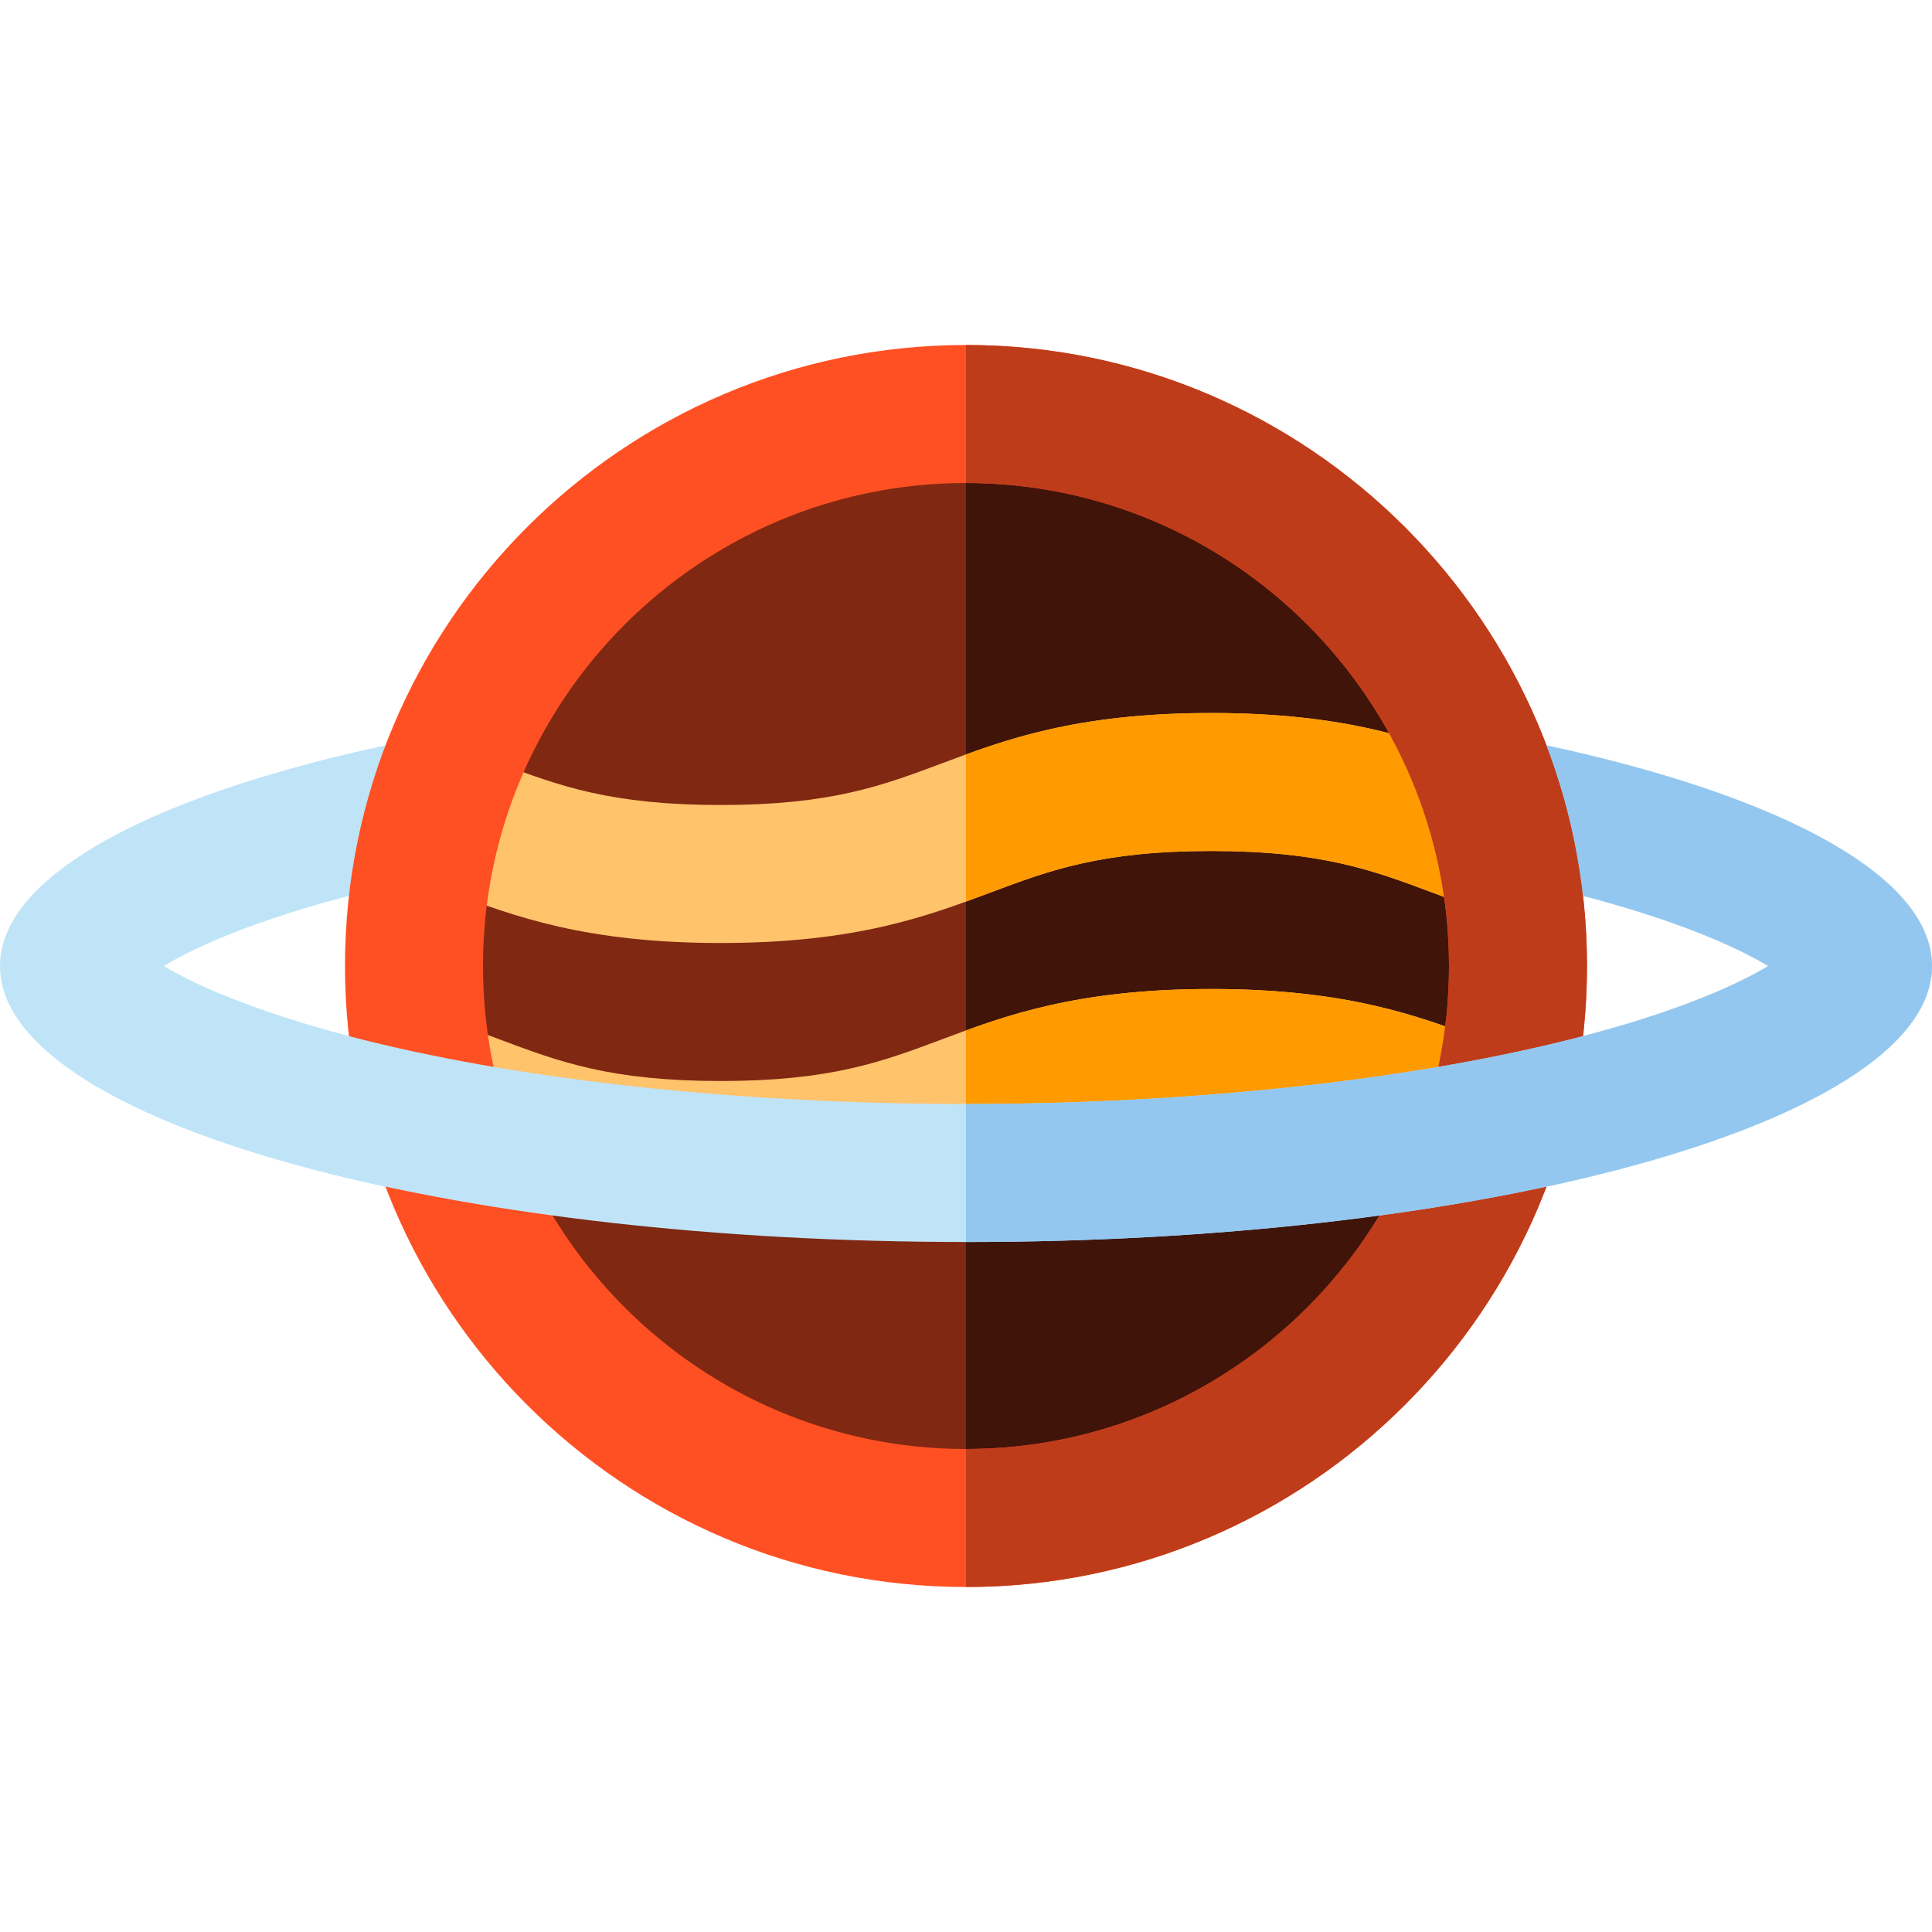
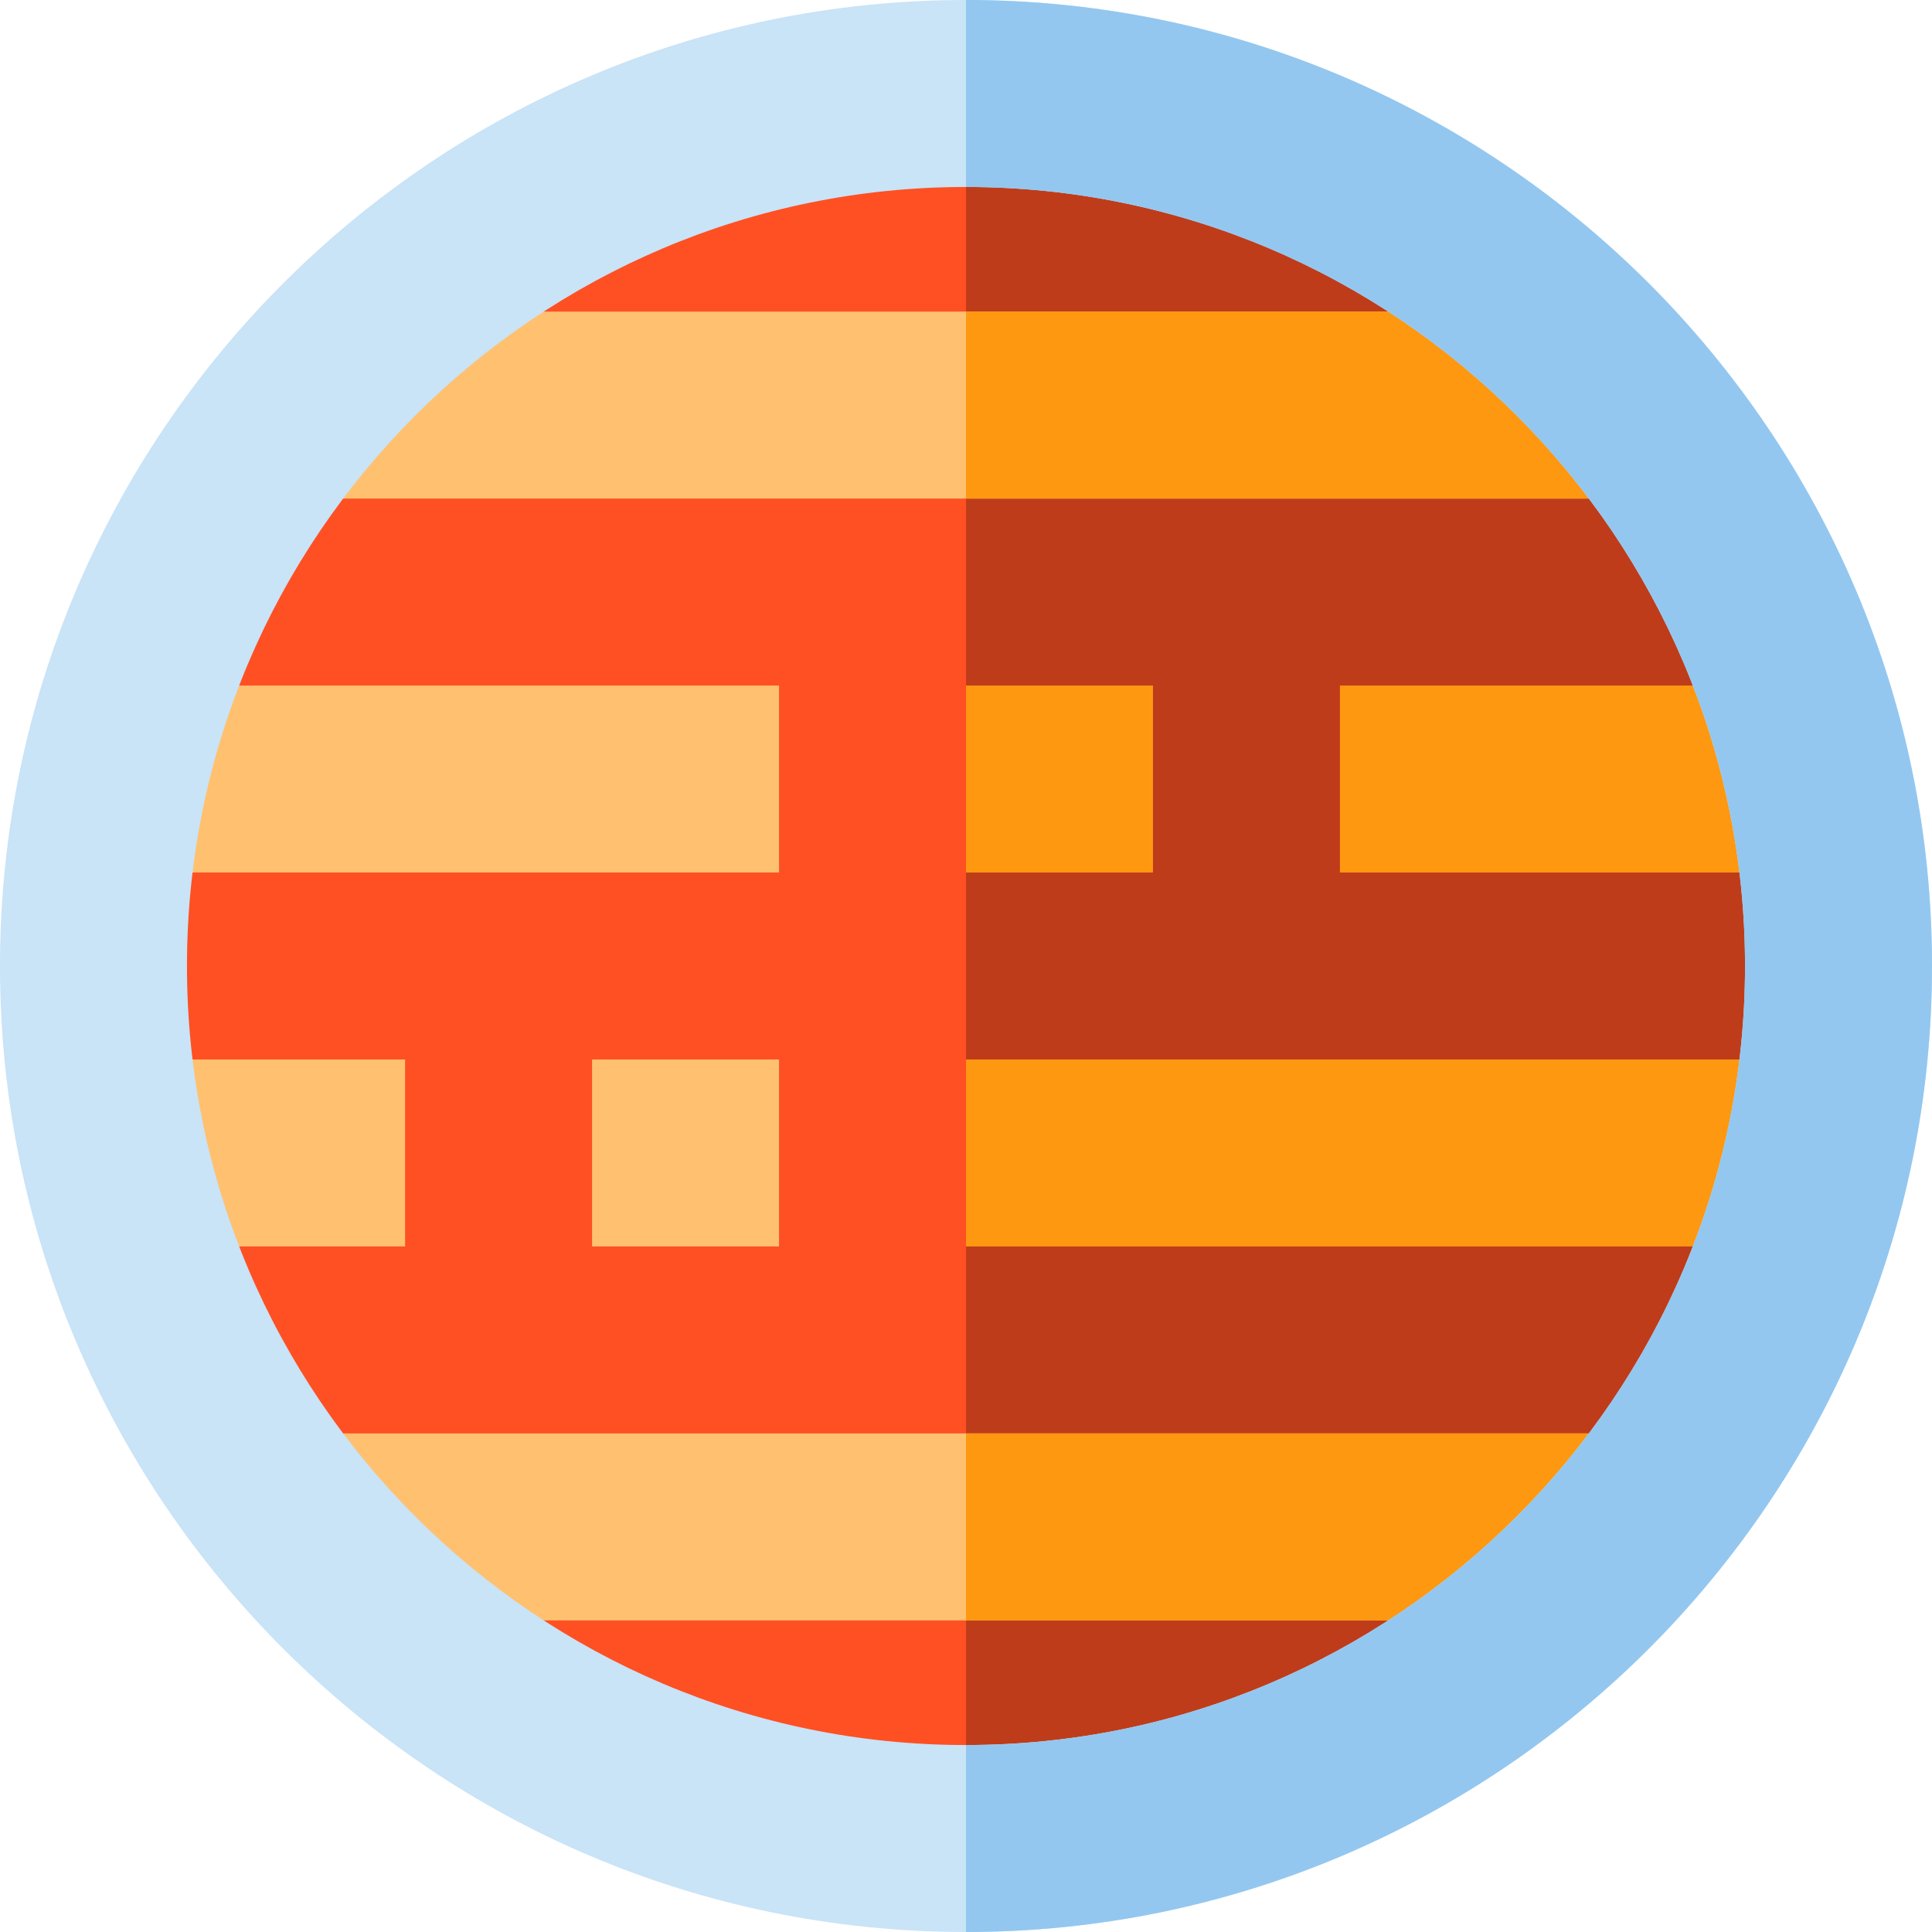
- <svg xmlns="http://www.w3.org/2000/svg" height="800px" width="800px" version="1.1" id="Layer_1" viewBox="0 0 512 512" xml:space="preserve">
-   <path style="fill:#BFE4F8;" d="M256,219.429c56.537,0,111.35,5.576,154.341,15.701c30.703,7.231,48.751,15.182,58.267,20.87  c-9.517,5.689-27.564,13.64-58.267,20.87C367.35,286.996,312.537,292.571,256,292.571s-111.35-5.576-154.34-15.701  c-30.703-7.23-48.751-15.181-58.267-20.87c9.517-5.688,27.564-13.639,58.267-20.87C144.65,225.005,199.463,219.429,256,219.429   M256,182.857C114.615,182.857,0,215.603,0,256c0,40.398,114.615,73.143,256,73.143S512,296.398,512,256  C512,215.603,397.385,182.857,256,182.857L256,182.857z" />
-   <circle style="fill:#802812;" cx="256" cy="256" r="135.838" />
-   <path style="fill:#401409;" d="M256,120.162c75.021,0,135.837,60.817,135.837,135.838c0,75.02-60.816,135.837-135.837,135.837" />
+ <svg xmlns="http://www.w3.org/2000/svg" version="1.1" id="Layer_1" viewBox="0 0 512 512" xml:space="preserve">
+   <circle style="fill:#FF5023;" cx="256" cy="256" r="214.71" />
+   <path style="fill:#BF3C1A;" d="M256,41.29c118.581,0,214.71,96.129,214.71,214.71S374.581,470.71,256,470.71" />
+   <rect x="74.323" y="82.581" style="fill:#FFC170;" width="346.839" height="49.548" />
  <g>
-     <path style="fill:#FFC36C;" d="M190.98,249.905c-35.819,0-54.738-7.094-71.429-13.352c-1.325-0.497-2.65-0.995-3.984-1.488   l12.685-34.3c1.386,0.512,2.762,1.029,4.139,1.545c15.776,5.916,29.401,11.025,58.589,11.025c29.193,0,42.818-5.109,58.596-11.026   c16.692-6.26,35.612-13.355,71.436-13.355c35.822,0,54.74,7.094,71.433,13.352c1.325,0.497,2.65,0.995,3.985,1.488l-12.685,34.3   c-1.386-0.512-2.764-1.029-4.139-1.545c-15.777-5.915-29.402-11.025-58.594-11.025c-29.193,0-42.818,5.109-58.596,11.026   C245.723,242.809,226.804,249.905,190.98,249.905z" />
-     <path style="fill:#FFC36C;" d="M190.98,323.048c-35.819,0-54.738-7.094-71.429-13.352c-1.325-0.497-2.65-0.995-3.984-1.488   l12.685-34.3c1.386,0.512,2.762,1.029,4.139,1.545c15.776,5.916,29.401,11.025,58.589,11.025c29.193,0,42.818-5.109,58.596-11.026   c16.692-6.26,35.612-13.355,71.436-13.355c35.822,0,54.74,7.094,71.433,13.352c1.325,0.497,2.65,0.995,3.985,1.488l-12.685,34.3   c-1.386-0.512-2.764-1.029-4.139-1.545c-15.777-5.915-29.402-11.025-58.594-11.025c-29.193,0-42.818,5.109-58.596,11.026   C245.723,315.952,226.804,323.048,190.98,323.048z" />
+     <rect x="256" y="82.581" style="fill:#FF9811;" width="165.161" height="49.548" />
+     <rect x="256" y="280.774" style="fill:#FF9811;" width="214.71" height="49.548" />
  </g>
  <g>
-     <path style="fill:#FF9A00;" d="M321.013,262.095c-31.326,0-49.725,5.425-65.013,10.973v39.005c2.193-0.796,4.323-1.595,6.417-2.38   c15.778-5.917,29.405-11.026,58.596-11.026c29.19,0,42.815,5.109,58.594,11.025c1.376,0.516,2.753,1.033,4.139,1.545l12.685-34.3   c-1.335-0.494-2.66-0.991-3.985-1.488C375.753,269.189,356.835,262.095,321.013,262.095z" />
-     <path style="fill:#FF9A00;" d="M256,238.93c2.193-0.796,4.323-1.595,6.417-2.38c15.778-5.917,29.405-11.026,58.596-11.026   c29.19,0,42.815,5.109,58.594,11.025c1.376,0.516,2.753,1.033,4.139,1.545l12.685-34.3c-1.335-0.494-2.66-0.991-3.985-1.488   c-16.692-6.259-35.611-13.352-71.433-13.352c-31.326,0-49.725,5.425-65.013,10.973V238.93z" />
+     <rect x="41.29" y="280.774" style="fill:#FFC170;" width="66.065" height="49.548" />
+     <rect x="156.903" y="280.774" style="fill:#FFC170;" width="49.548" height="49.548" />
  </g>
-   <path style="fill:#FF5023;" d="M256,420.571c-90.746,0-164.573-73.826-164.573-164.571S165.254,91.429,256,91.429  S420.571,165.255,420.571,256S346.745,420.571,256,420.571z M256,128c-70.58,0-128.001,57.421-128.001,128S185.42,384,256,384  s128-57.421,128-128S326.579,128,256,128z" />
-   <path style="fill:#BF3C1A;" d="M256,91.429V128c70.579,0,128,57.421,128,128s-57.421,128-128,128v36.571  c90.745,0,164.571-73.826,164.571-164.571S346.745,91.429,256,91.429z" />
-   <path style="fill:#BFE4F8;" d="M453.804,263.314c-10.288,4.323-24.446,9.077-43.464,13.556  c-42.99,10.125-97.803,15.701-154.34,15.701s-111.35-5.576-154.34-15.701c-19.018-4.479-33.176-9.233-43.464-13.556H1.27  c12.845,36.963,121.985,65.829,254.73,65.829s241.885-28.866,254.73-65.829H453.804z" />
-   <path style="fill:#93C7EF;" d="M409.83,197.533c4.815,12.626,8.116,25.99,9.685,39.875c25.186,6.583,40.566,13.495,49.092,18.592  c-9.517,5.689-27.564,13.64-58.268,20.87c-42.99,10.125-97.803,15.701-154.34,15.701v36.571c141.385,0,256-32.745,256-73.143  C512,232.099,471.875,210.879,409.83,197.533z" />
+   <rect x="355.097" y="181.677" style="fill:#FF9811;" width="115.613" height="49.548" />
+   <rect x="41.29" y="181.677" style="fill:#FFC170;" width="165.161" height="49.548" />
+   <rect x="256" y="181.677" style="fill:#FF9811;" width="49.548" height="49.548" />
+   <rect x="90.839" y="379.871" style="fill:#FFC170;" width="330.323" height="49.548" />
+   <rect x="256" y="379.871" style="fill:#FF9811;" width="165.161" height="49.548" />
+   <path style="fill:#C9E3F7;" d="M256,512C114.842,512,0,397.158,0,256S114.842,0,256,0s256,114.842,256,256S397.158,512,256,512z   M256,49.548C142.163,49.548,49.548,142.163,49.548,256S142.163,462.452,256,462.452S462.452,369.837,462.452,256  S369.837,49.548,256,49.548z" />
+   <path style="fill:#93C7EF;" d="M256,512v-49.548c113.837,0,206.452-92.614,206.452-206.452S369.837,49.548,256,49.548V0  c141.158,0,256,114.842,256,256S397.158,512,256,512z" />
</svg>
